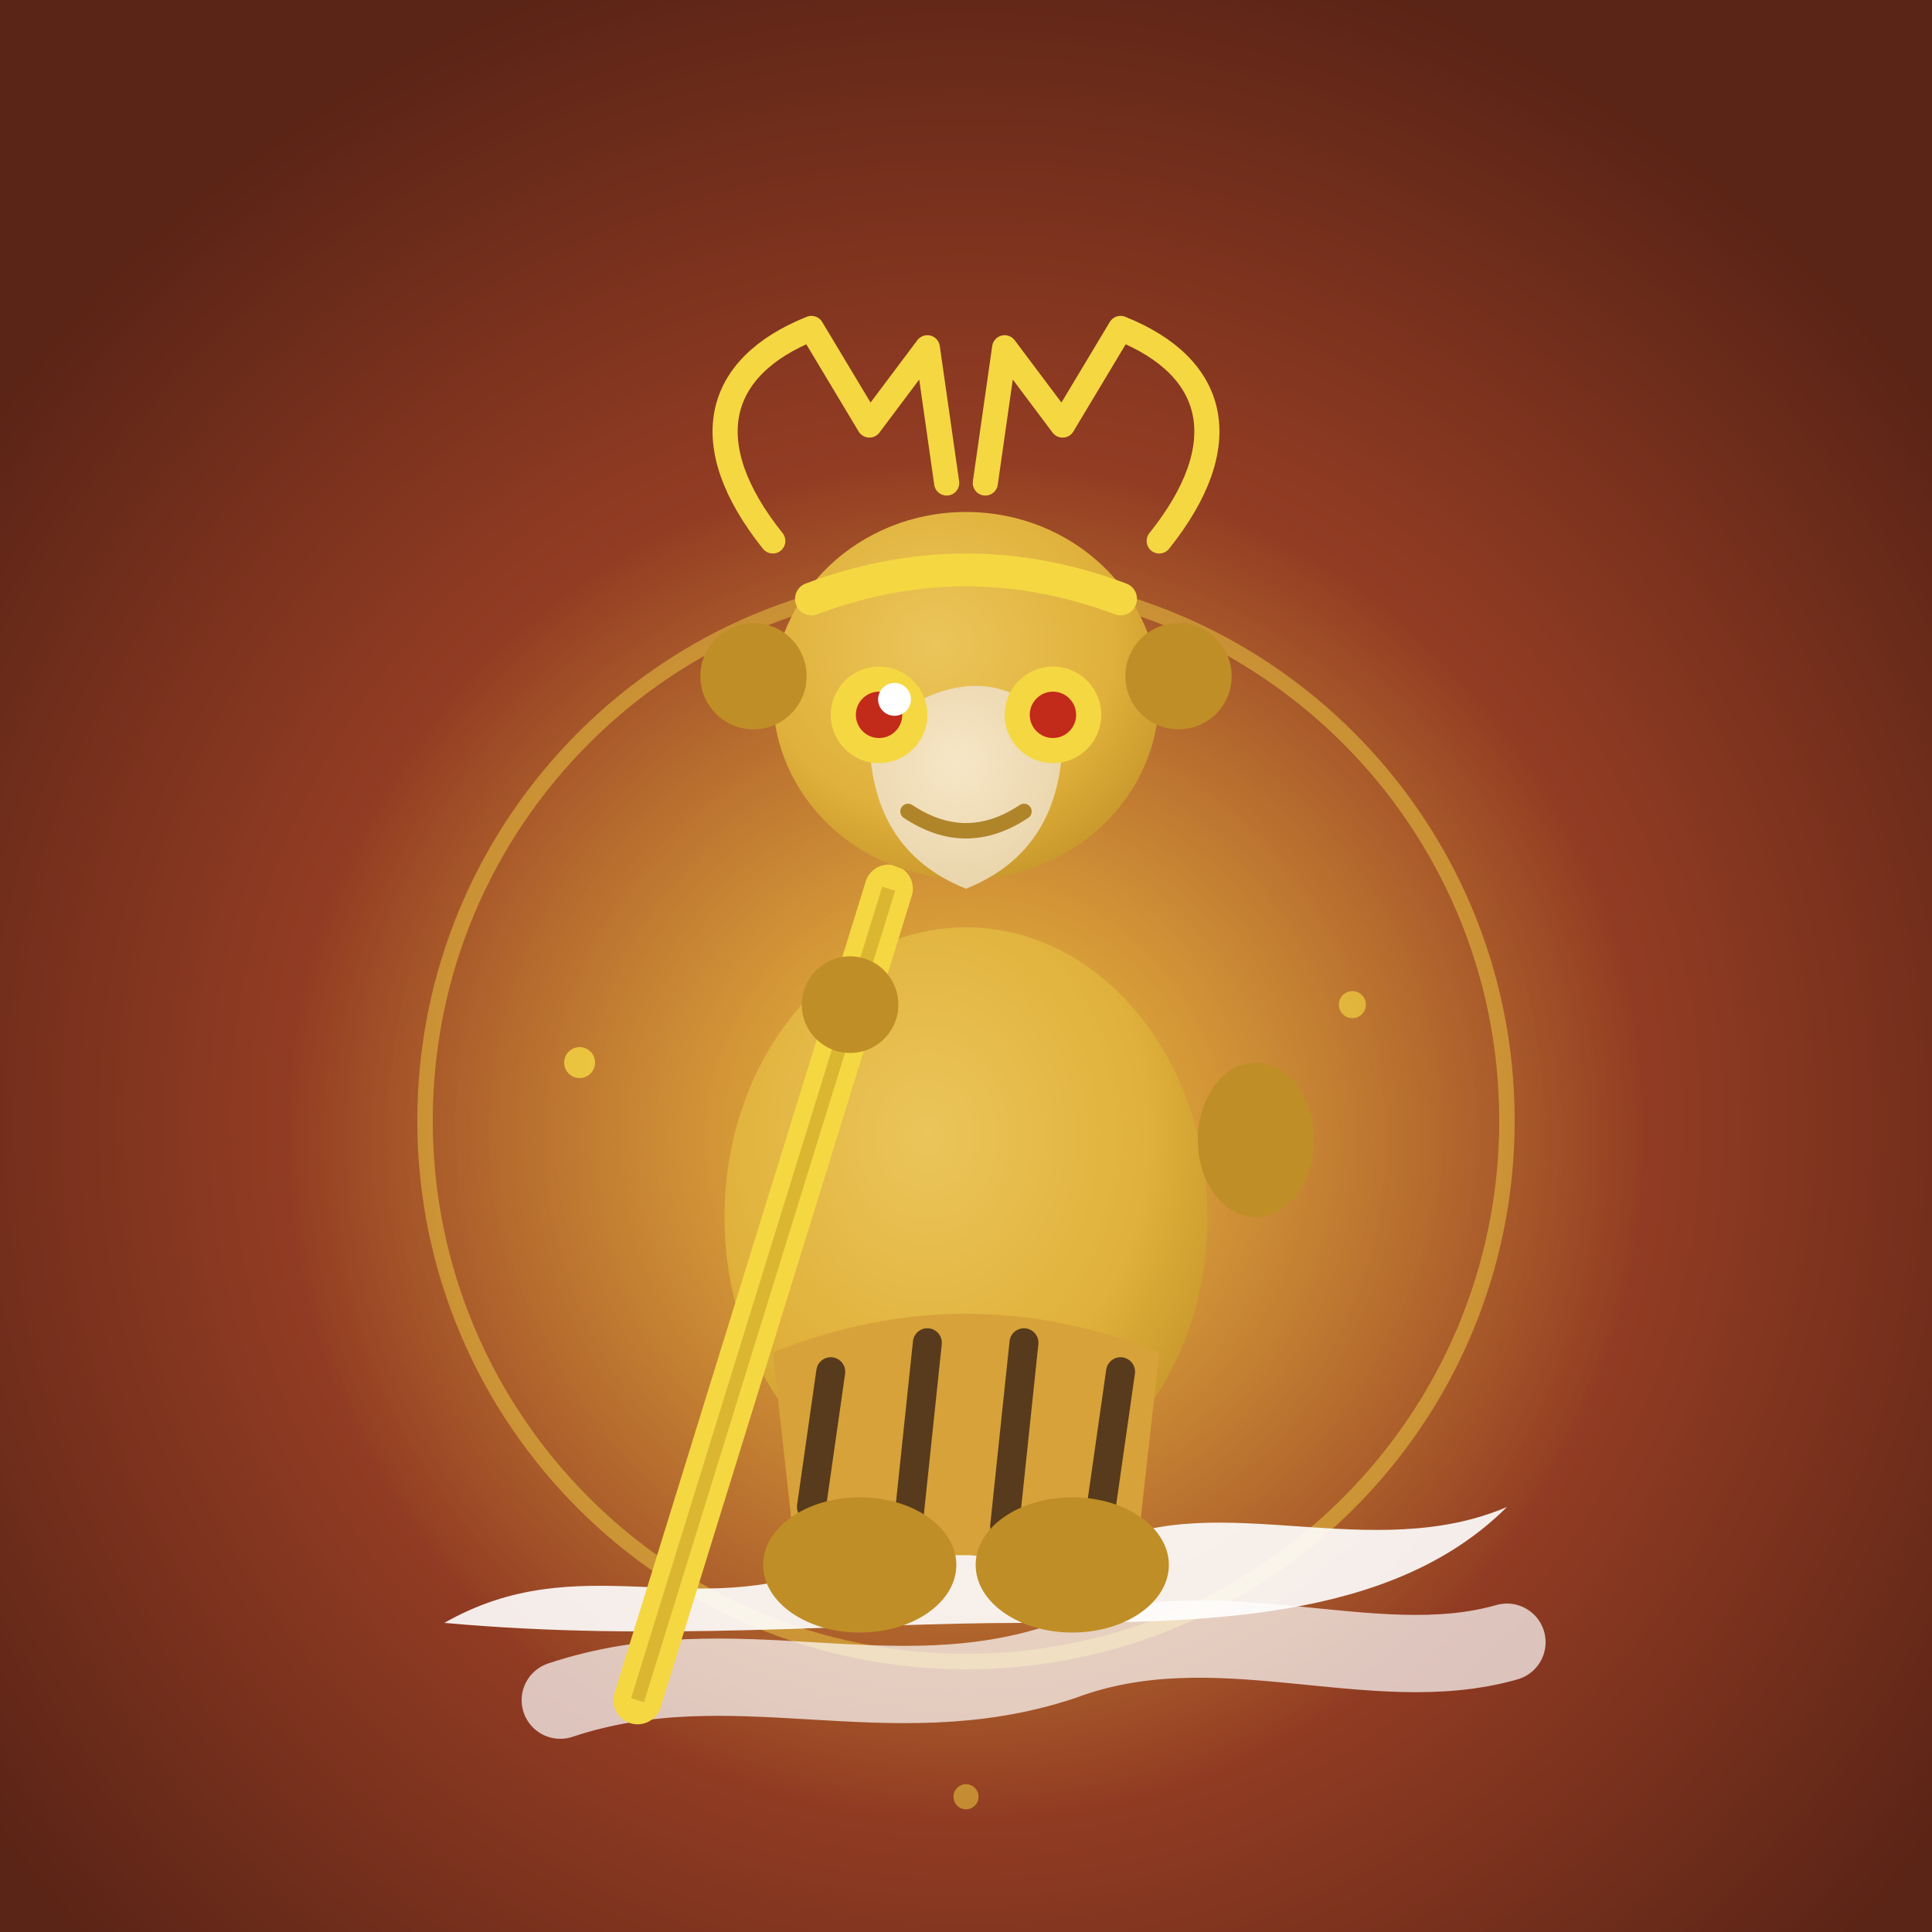
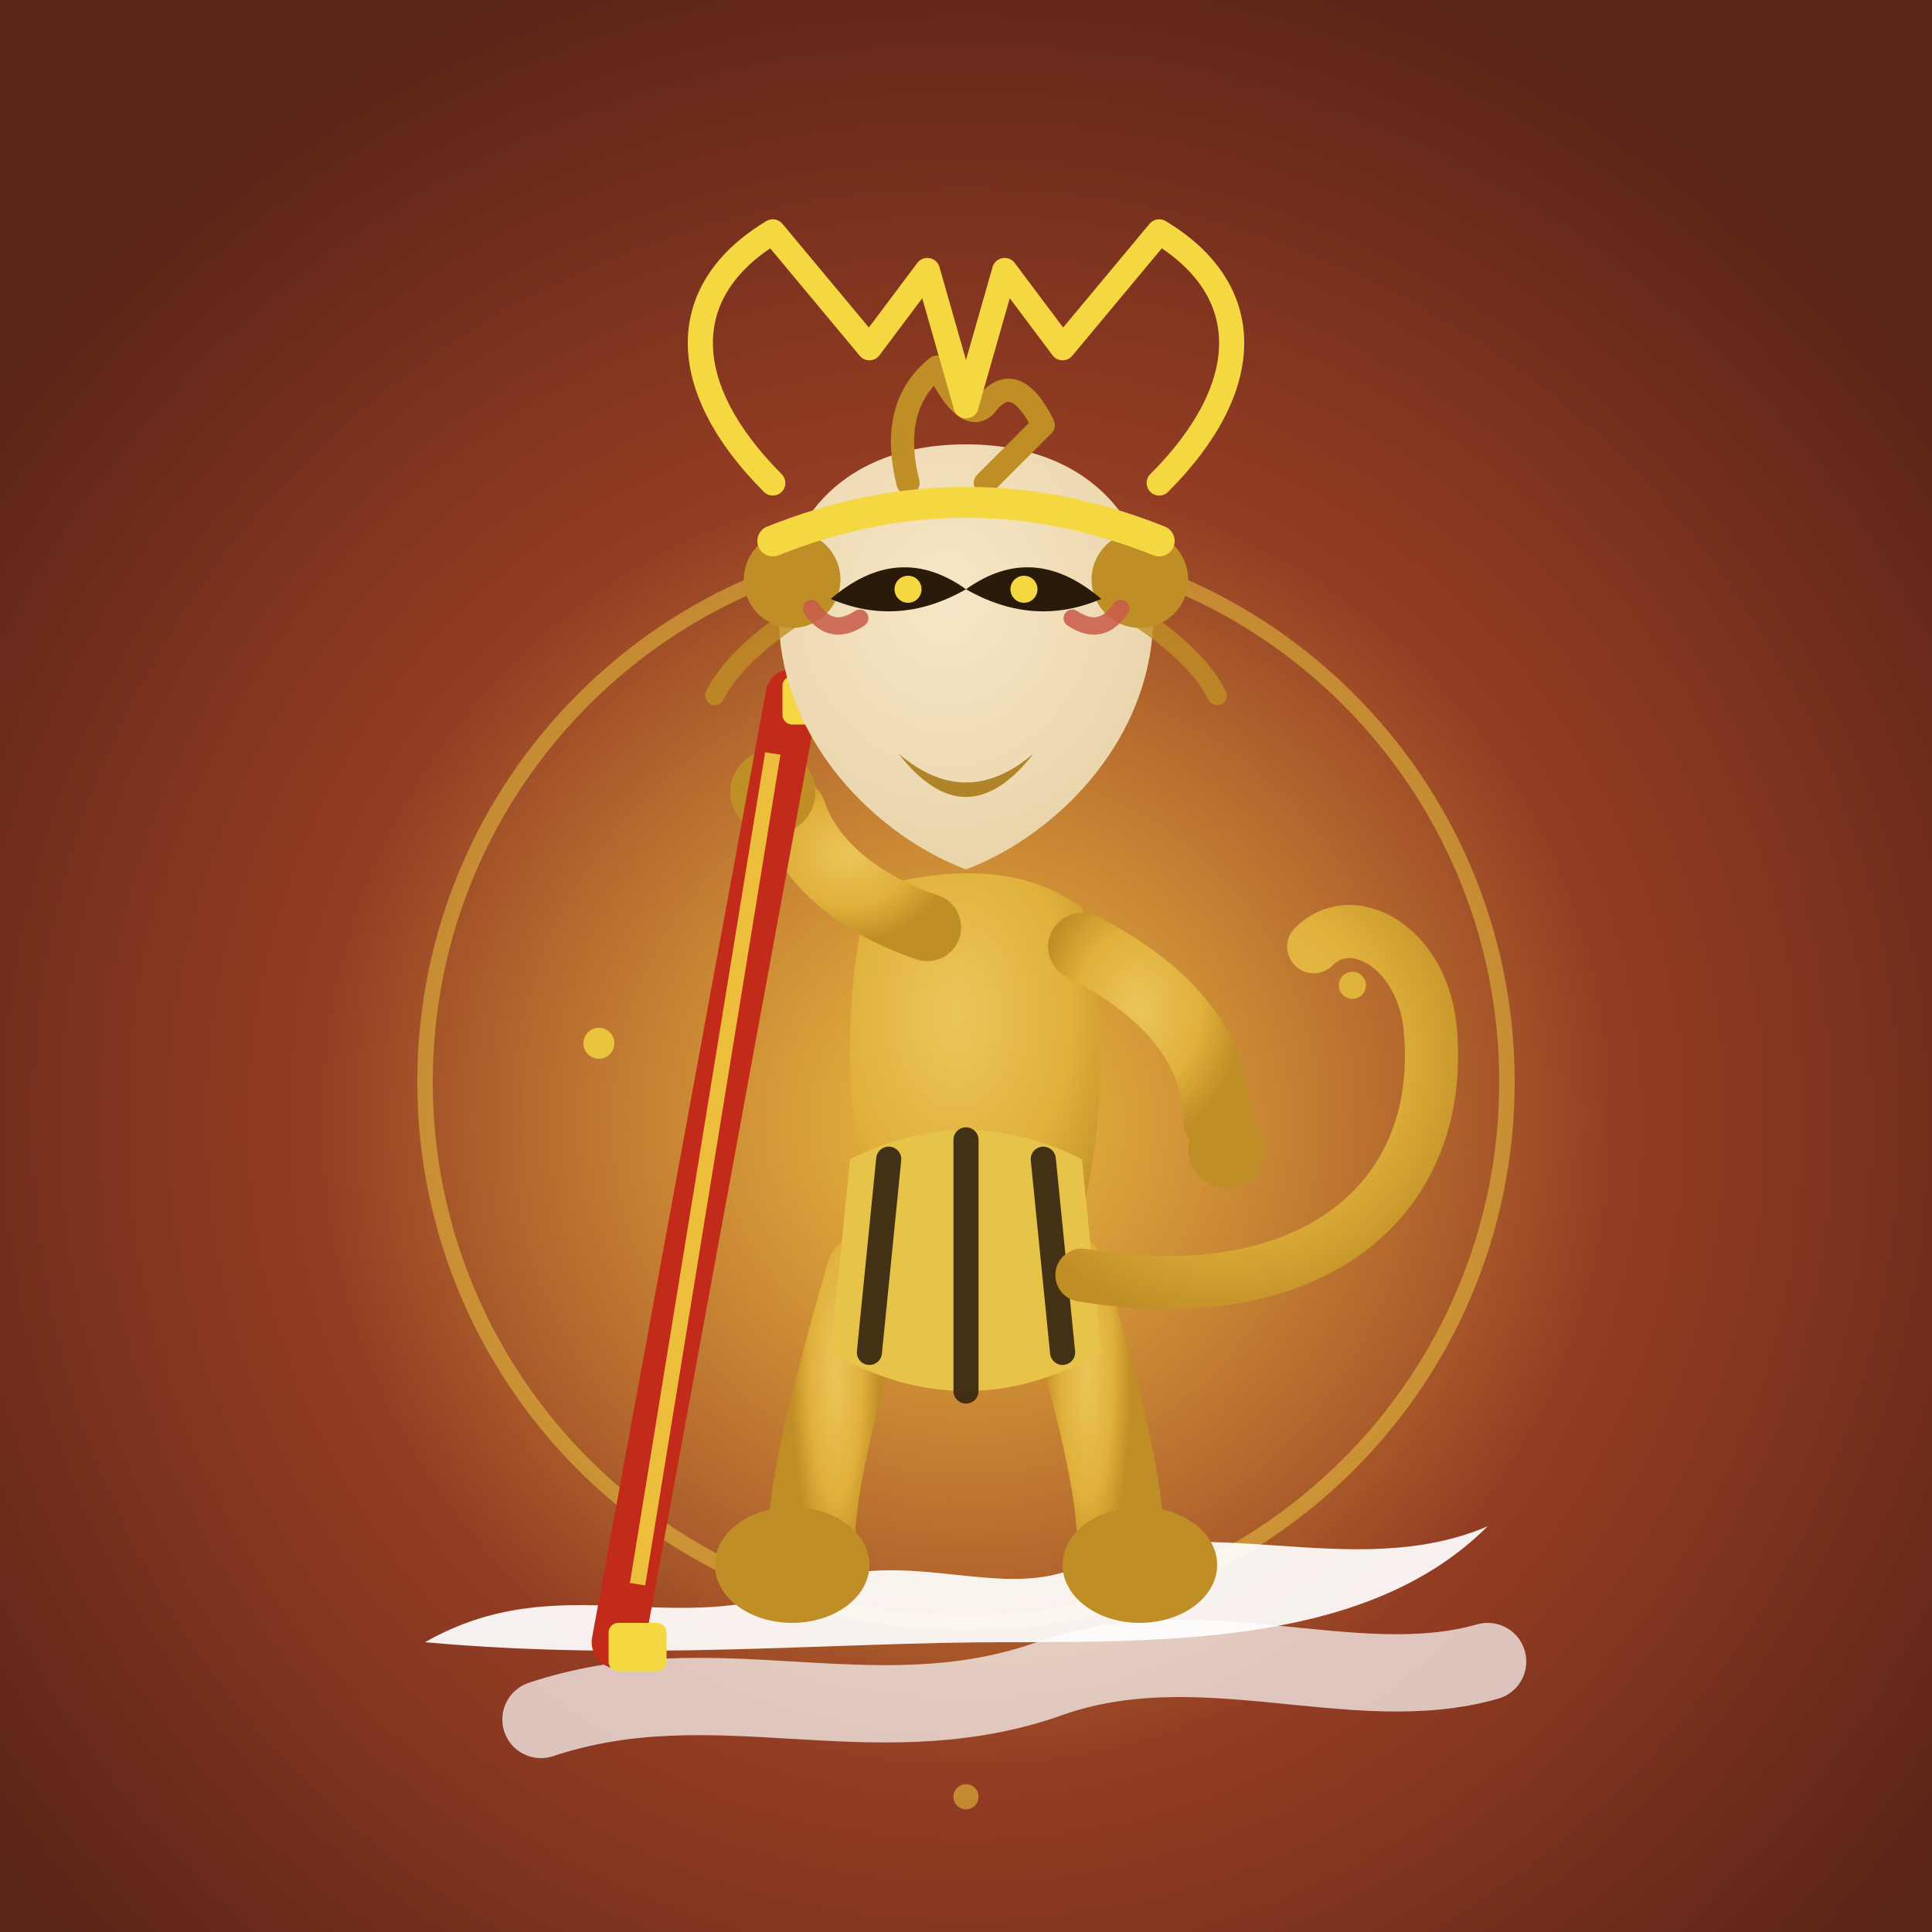
<svg xmlns="http://www.w3.org/2000/svg" viewBox="0 0 200 200" role="img" aria-label="孙悟空·三阶·初成·筋斗云">
  <defs>
    <radialGradient id="bg" cx="50%" cy="58%" r="62%">
      <stop offset="0%" stop-color="#B8502E" />
      <stop offset="60%" stop-color="#8E3A22" />
      <stop offset="100%" stop-color="#5A2416" />
    </radialGradient>
    <radialGradient id="fur" cx="42%" cy="36%" r="76%">
      <stop offset="0%" stop-color="#EBC55A" />
      <stop offset="60%" stop-color="#E0B13B" />
      <stop offset="100%" stop-color="#C08E26" />
    </radialGradient>
-     <radialGradient id="face" cx="45%" cy="38%" r="70%">
+     <radialGradient id="face" cx="45%" cy="36%" r="70%">
      <stop offset="0%" stop-color="#F7E6C6" />
      <stop offset="100%" stop-color="#E8D3A8" />
    </radialGradient>
    <radialGradient id="core" cx="50%" cy="50%" r="50%">
-       <stop offset="0%" stop-color="#F5D742" stop-opacity="0.85" />
+       <stop offset="0%" stop-color="#F5D742" stop-opacity="0.8" />
      <stop offset="100%" stop-color="#F5D742" stop-opacity="0" />
    </radialGradient>
  </defs>
  <rect width="200" height="200" fill="url(#bg)" />
-   <circle cx="100" cy="118" r="70" fill="url(#core)" />
-   <circle cx="100" cy="116" r="56" fill="none" stroke="#F5D742" stroke-width="1.6" opacity="0.45" />
-   <path d="M 46 168 C 60 160 72 168 86 162 C 96 158 106 164 114 160 C 126 154 142 162 156 156 C 144 168 124 168 106 168 C 88 168 68 170 46 168 Z" fill="#FFFFFF" opacity="0.9" />
-   <path d="M 58 176 C 76 170 92 178 110 172 C 126 166 142 174 156 170" fill="none" stroke="#FFFFFF" stroke-width="8" stroke-linecap="round" opacity="0.7" />
-   <ellipse cx="100" cy="126" rx="25" ry="30" fill="url(#fur)" />
-   <path d="M 80 140 Q 100 132 120 140 L 118 158 Q 100 164 82 158 Z" fill="#D8A23A" />
-   <path d="M 86 142 L 84 156 M 96 139 L 94 158 M 106 139 L 104 158 M 116 142 L 114 156" stroke="#4A3018" stroke-width="3" stroke-linecap="round" opacity="0.9" />
-   <ellipse cx="89" cy="162" rx="10" ry="7" fill="#C08E26" />
-   <ellipse cx="111" cy="162" rx="10" ry="7" fill="#C08E26" />
-   <line x1="66" y1="176" x2="92" y2="92" stroke="#F5D742" stroke-width="5" stroke-linecap="round" />
-   <line x1="66" y1="176" x2="92" y2="92" stroke="#C9A227" stroke-width="1.4" opacity="0.6" />
-   <circle cx="88" cy="104" r="5" fill="#C08E26" />
-   <ellipse cx="130" cy="118" rx="6" ry="8" fill="#C08E26" />
-   <ellipse cx="100" cy="72" rx="20" ry="19" fill="url(#fur)" />
-   <path d="M 90 76 Q 90 88 100 92 Q 110 88 110 76 Q 102 66 90 76 Z" fill="url(#face)" />
-   <circle cx="78" cy="70" r="5.5" fill="#C08E26" />
-   <circle cx="122" cy="70" r="5.5" fill="#C08E26" />
-   <path d="M 80 56 C 72 46 74 38 84 34 L 90 44 L 96 36 L 98 50" fill="none" stroke="#F5D742" stroke-width="2.6" stroke-linecap="round" stroke-linejoin="round" />
-   <path d="M 120 56 C 128 46 126 38 116 34 L 110 44 L 104 36 L 102 50" fill="none" stroke="#F5D742" stroke-width="2.6" stroke-linecap="round" stroke-linejoin="round" />
-   <path d="M 84 62 Q 100 56 116 62" fill="none" stroke="#F5D742" stroke-width="3.4" stroke-linecap="round" />
-   <circle cx="91" cy="74" r="5" fill="#F5D742" />
-   <circle cx="109" cy="74" r="5" fill="#F5D742" />
-   <circle cx="91" cy="74" r="2.4" fill="#C22A1A" />
-   <circle cx="109" cy="74" r="2.4" fill="#C22A1A" />
-   <circle cx="92.6" cy="72.4" r="1.7" fill="#FFF" />
-   <path d="M 94 84 Q 100 88 106 84" fill="none" stroke="#B0852A" stroke-width="1.6" stroke-linecap="round" />
-   <circle cx="60" cy="110" r="1.6" fill="#F5D742" opacity="0.8" />
-   <circle cx="140" cy="104" r="1.4" fill="#F5D742" opacity="0.65" />
+   <circle cx="100" cy="116" r="68" fill="url(#core)" />
+   <circle cx="100" cy="112" r="56" fill="none" stroke="#F5D742" stroke-width="1.6" opacity="0.45" />
+   <path d="M 44 170 C 58 162 70 170 84 164 C 94 160 104 166 112 162 C 124 156 140 164 154 158 C 142 170 122 170 104 170 C 86 170 66 172 44 170 Z" fill="#FFFFFF" opacity="0.92" />
+   <path d="M 56 178 C 74 172 90 180 108 174 C 124 168 140 176 154 172" fill="none" stroke="#FFFFFF" stroke-width="8" stroke-linecap="round" opacity="0.7" />
+   <path d="M 90 132 C 86 146 84 154 84 160" fill="none" stroke="url(#fur)" stroke-width="9" stroke-linecap="round" />
+   <path d="M 110 132 C 114 146 116 154 116 160" fill="none" stroke="url(#fur)" stroke-width="9" stroke-linecap="round" />
+   <ellipse cx="82" cy="162" rx="8" ry="6" fill="#C08E26" />
+   <ellipse cx="118" cy="162" rx="8" ry="6" fill="#C08E26" />
+   <path d="M 90 92 Q 86 108 90 126 Q 100 136 112 126 Q 116 108 112 94 Q 104 88 90 92 Z" fill="url(#fur)" />
+   <path d="M 88 120 Q 100 114 112 120 L 114 140 Q 100 148 86 140 Z" fill="#E8C34A" />
+   <path d="M 92 120 L 90 140 M 100 118 L 100 144 M 108 120 L 110 140" stroke="#3A2A12" stroke-width="2.6" stroke-linecap="round" opacity="0.95" />
+   <path d="M 96 96 C 90 94 84 90 82 84" fill="none" stroke="url(#fur)" stroke-width="7" stroke-linecap="round" />
+   <circle cx="80" cy="82" r="4.4" fill="#C08E26" />
+   <path d="M 112 98 C 120 102 126 108 126 116" fill="none" stroke="url(#fur)" stroke-width="7" stroke-linecap="round" />
+   <circle cx="127" cy="119" r="4" fill="#C08E26" />
+   <line x1="64" y1="170" x2="82" y2="72" stroke="#C22A1A" stroke-width="5.5" stroke-linecap="round" />
+   <line x1="66" y1="164" x2="80" y2="78" stroke="#F5D742" stroke-width="1.6" opacity="0.85" />
+   <rect x="63" y="168" width="6" height="5" rx="1" fill="#F5D742" />
+   <rect x="81" y="70" width="6" height="5" rx="1" fill="#F5D742" />
+   <path d="M 112 132 C 136 136 150 124 148 106 C 147 98 140 94 136 98" fill="none" stroke="url(#fur)" stroke-width="5.5" stroke-linecap="round" />
+   <ellipse cx="100" cy="62" rx="16" ry="14" fill="url(#fur)" />
+   <path d="M 100 46 C 115 46 121 57 119 68 C 117 79 108 87 100 90 C 92 87 83 79 81 68 C 79 57 85 46 100 46 Z" fill="url(#face)" />
+   <circle cx="82" cy="60" r="5" fill="#C08E26" />
+   <circle cx="118" cy="60" r="5" fill="#C08E26" />
+   <path d="M 94 50 Q 92 42 97 38 Q 100 44 102 42 Q 105 38 108 44 Q 104 48 102 50" fill="none" stroke="#C08E26" stroke-width="2.4" stroke-linecap="round" stroke-linejoin="round" />
+   <path d="M 82 64 Q 76 68 74 72 M 118 64 Q 124 68 126 72" fill="none" stroke="#C08E26" stroke-width="2" stroke-linecap="round" opacity="0.8" />
+   <path d="M 86 62 Q 93 56 100 61 Q 93 65 86 62 Z" fill="#2A1A0A" />
+   <path d="M 100 61 Q 107 56 114 62 Q 107 65 100 61 Z" fill="#2A1A0A" />
+   <circle cx="94" cy="61" r="1.4" fill="#F5D742" />
+   <circle cx="106" cy="61" r="1.4" fill="#F5D742" />
+   <path d="M 84 63 Q 86 66 89 64" fill="none" stroke="#C85A4A" stroke-width="1.8" stroke-linecap="round" opacity="0.85" />
+   <path d="M 116 63 Q 114 66 111 64" fill="none" stroke="#C85A4A" stroke-width="1.8" stroke-linecap="round" opacity="0.85" />
+   <path d="M 93 78 Q 100 84 107 78 Q 100 87 93 78 Z" fill="#B0852A" />
+   <path d="M 80 50 C 70 40 70 30 80 24 L 90 36 L 96 28 L 100 42" fill="none" stroke="#F5D742" stroke-width="2.6" stroke-linecap="round" stroke-linejoin="round" />
+   <path d="M 120 50 C 130 40 130 30 120 24 L 110 36 L 104 28 L 100 42" fill="none" stroke="#F5D742" stroke-width="2.6" stroke-linecap="round" stroke-linejoin="round" />
+   <path d="M 80 56 Q 100 48 120 56" fill="none" stroke="#F5D742" stroke-width="3.2" stroke-linecap="round" />
+   <circle cx="62" cy="108" r="1.6" fill="#F5D742" opacity="0.8" />
+   <circle cx="140" cy="102" r="1.4" fill="#F5D742" opacity="0.65" />
  <circle cx="100" cy="186" r="1.3" fill="#F5D742" opacity="0.5" />
</svg>
